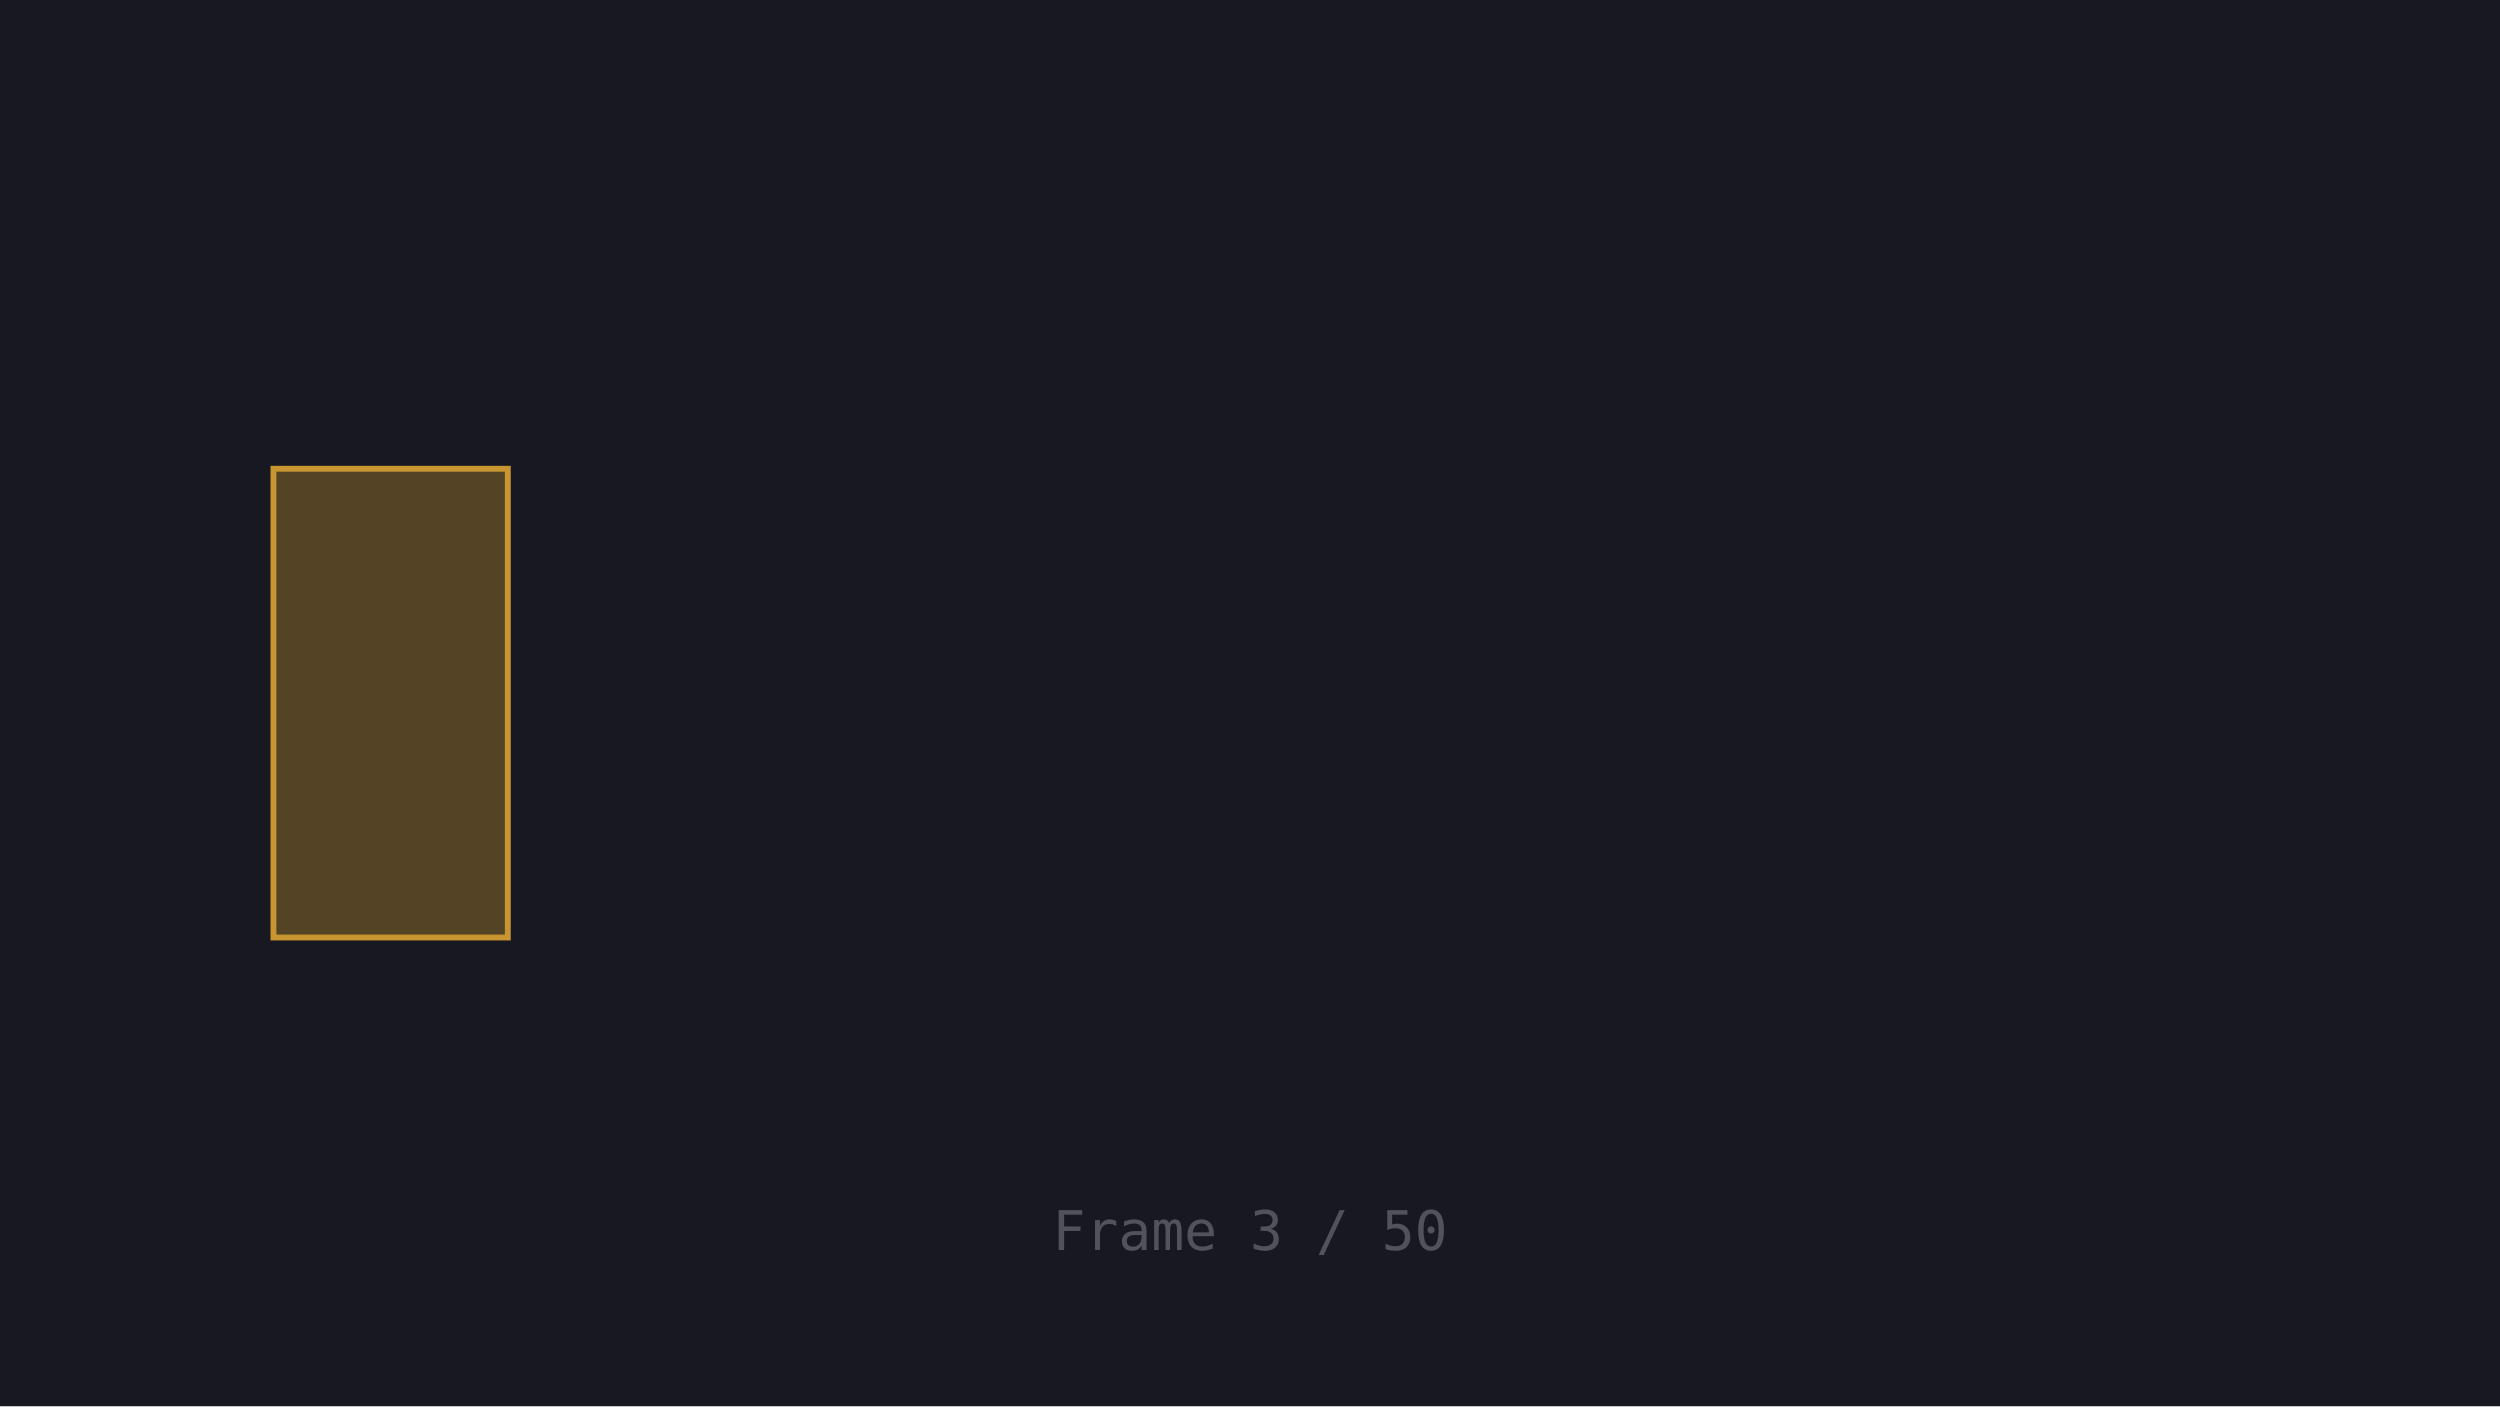
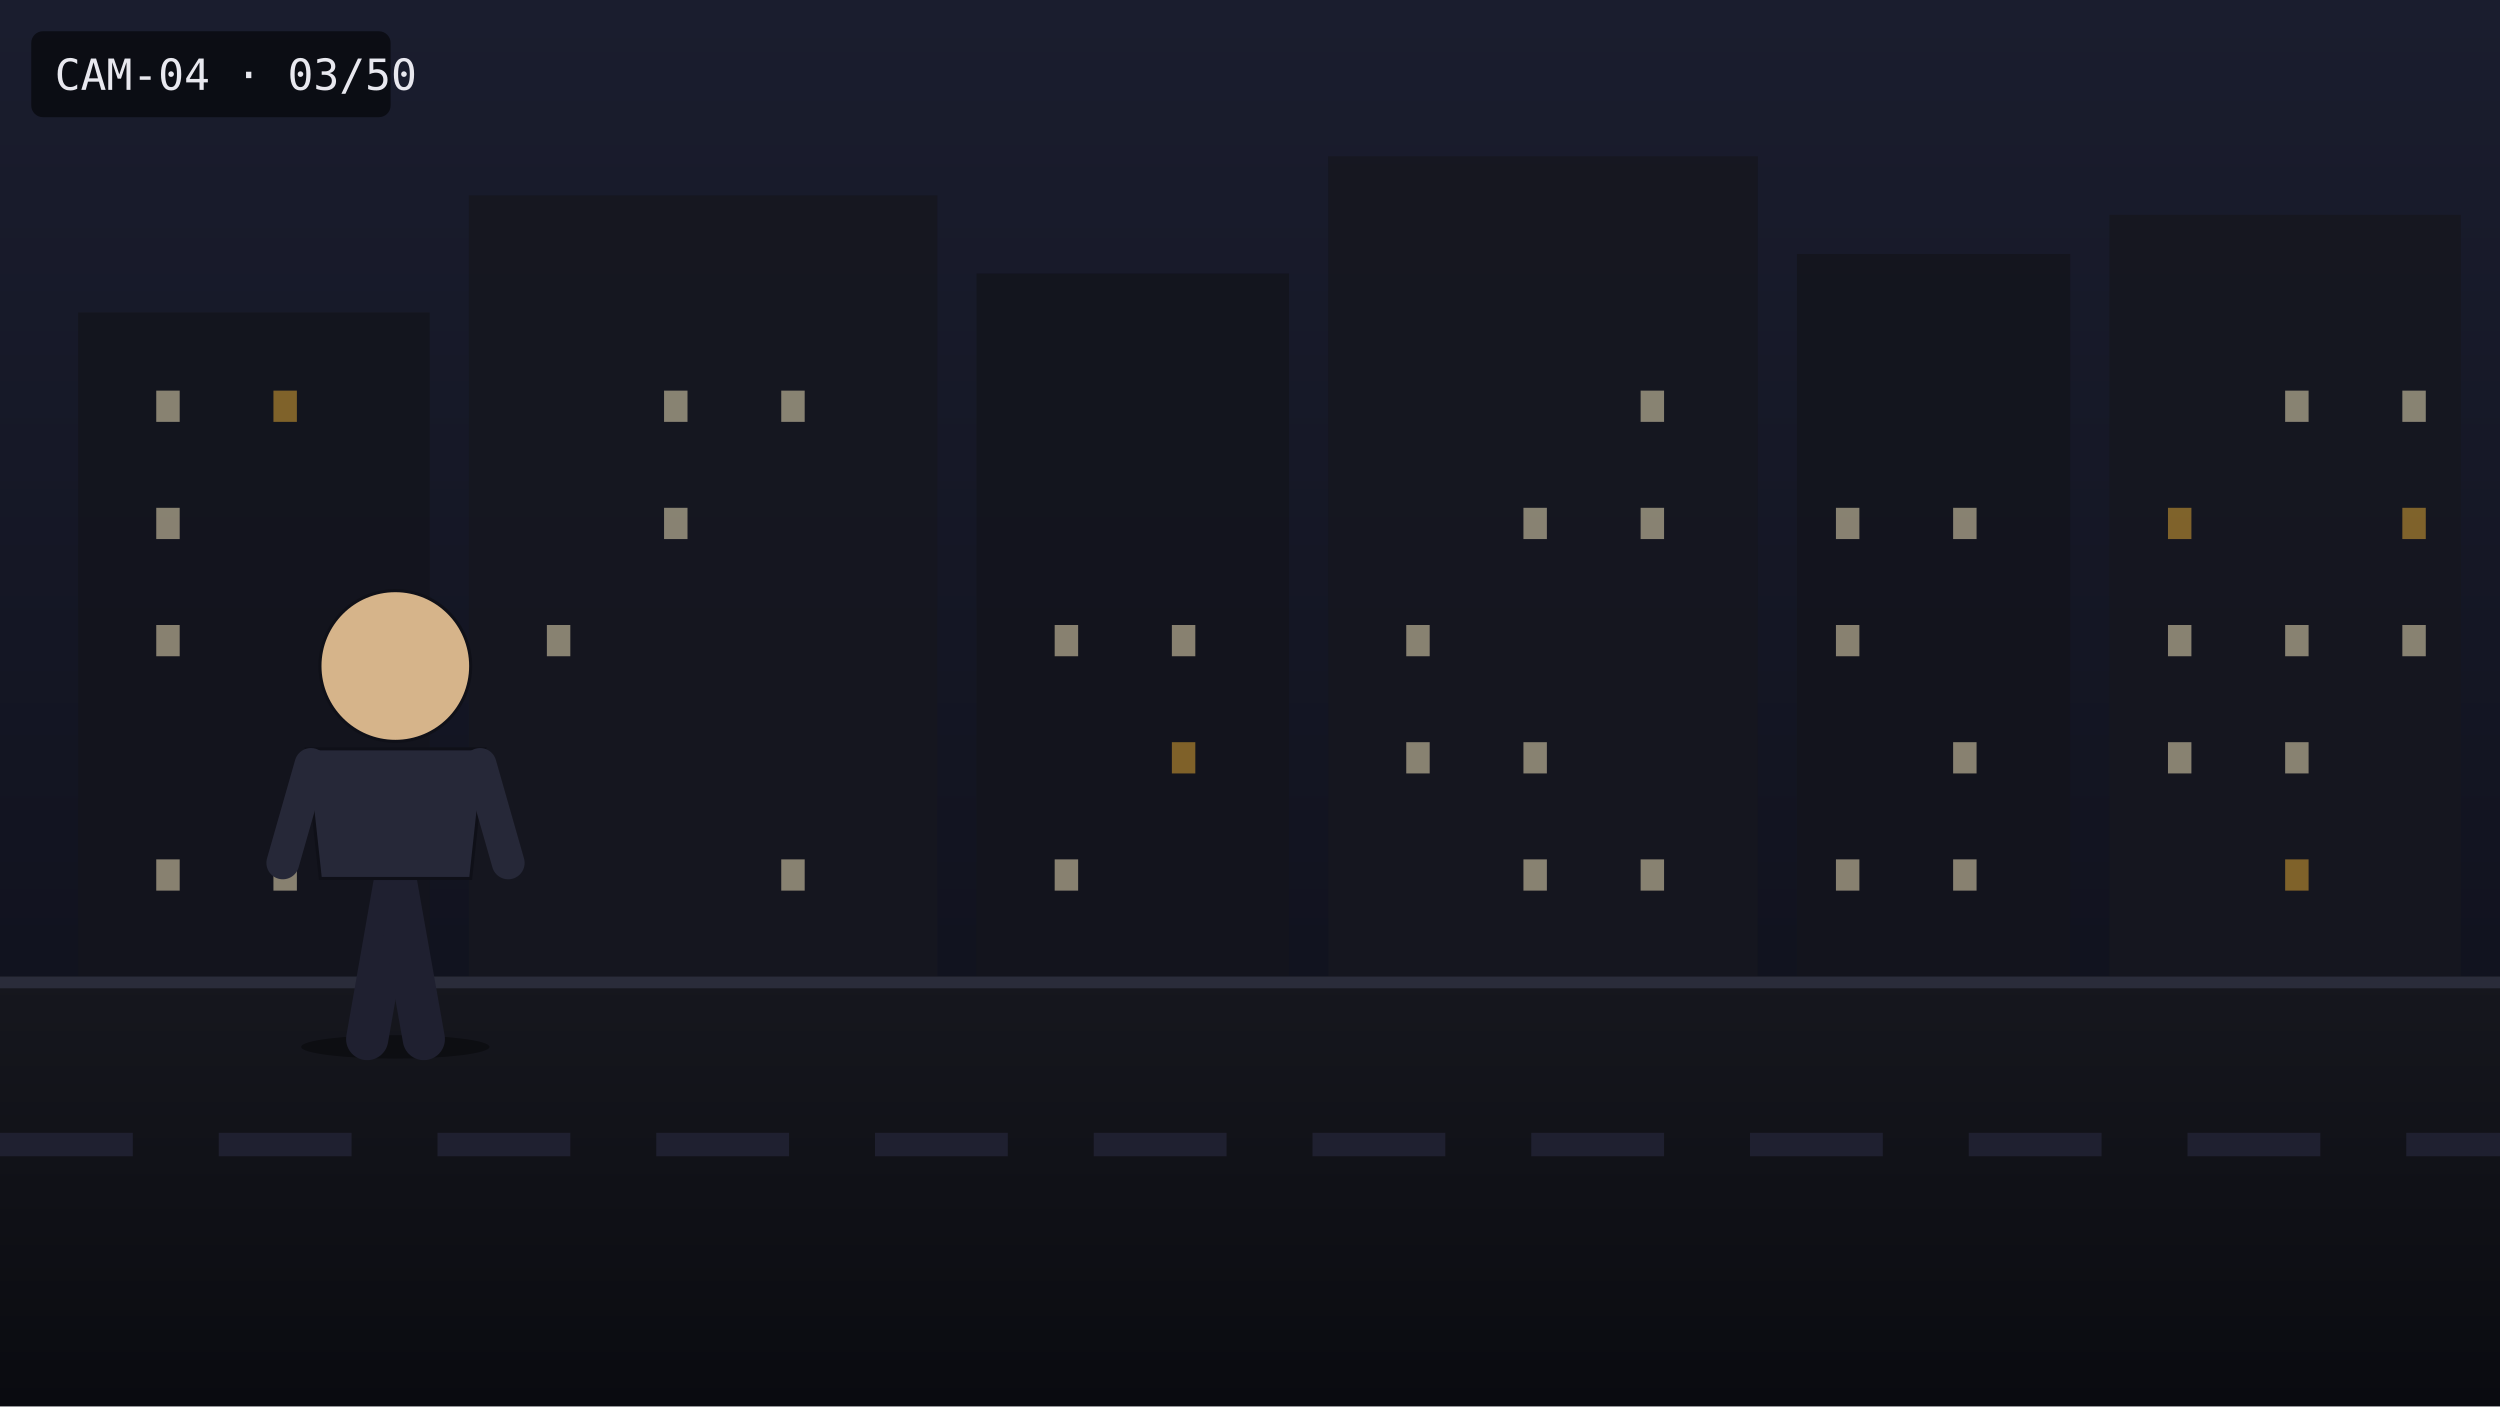
- <svg xmlns="http://www.w3.org/2000/svg" width="640" height="360" viewBox="0 0 640 360">
-   <rect width="640" height="360" fill="#181820" />
-   <rect x="70" y="120" width="60" height="120" fill="rgba(196,149,48,0.35)" stroke="#c89530" stroke-width="1.5" />
-   <text x="320" y="320" text-anchor="middle" font-family="monospace" font-size="14" fill="#52525b">Frame 3 / 50</text>
+ <svg xmlns="http://www.w3.org/2000/svg" width="640" height="360" viewBox="0 0 640 360" role="img" aria-label="Frame 3 / 50 — surveillance urbaine">
+   <defs>
+     <linearGradient id="sky" x1="0" y1="0" x2="0" y2="1">
+       <stop offset="0%" stop-color="#1a1d2e" />
+       <stop offset="100%" stop-color="#0d0e18" />
+     </linearGradient>
+     <linearGradient id="ground" x1="0" y1="0" x2="0" y2="1">
+       <stop offset="0%" stop-color="#16171e" />
+       <stop offset="100%" stop-color="#0a0b10" />
+     </linearGradient>
+   </defs>
+   <rect width="640" height="360" fill="url(#sky)" />
+   <g opacity="0.85">
+     <rect x="20" y="80" width="90" height="170" fill="#13141c" />
+     <rect x="120" y="50" width="120" height="200" fill="#15161f" />
+     <rect x="250" y="70" width="80" height="180" fill="#13141c" />
+     <rect x="340" y="40" width="110" height="210" fill="#15161f" />
+     <rect x="460" y="65" width="70" height="185" fill="#13141c" />
+     <rect x="540" y="55" width="90" height="195" fill="#15161f" />
+     <rect x="40" y="100" width="6" height="8" fill="#d6cba8" opacity="0.7" />
+     <rect x="40" y="130" width="6" height="8" fill="#d6cba8" opacity="0.7" />
+     <rect x="40" y="160" width="6" height="8" fill="#d6cba8" opacity="0.7" />
+     <rect x="40" y="220" width="6" height="8" fill="#d6cba8" opacity="0.7" />
+     <rect x="70" y="100" width="6" height="8" fill="#c89530" opacity="0.7" />
+     <rect x="70" y="220" width="6" height="8" fill="#d6cba8" opacity="0.7" />
+     <rect x="140" y="160" width="6" height="8" fill="#d6cba8" opacity="0.7" />
+     <rect x="170" y="100" width="6" height="8" fill="#d6cba8" opacity="0.7" />
+     <rect x="170" y="130" width="6" height="8" fill="#d6cba8" opacity="0.7" />
+     <rect x="200" y="100" width="6" height="8" fill="#d6cba8" opacity="0.7" />
+     <rect x="200" y="220" width="6" height="8" fill="#d6cba8" opacity="0.7" />
+     <rect x="270" y="160" width="6" height="8" fill="#d6cba8" opacity="0.7" />
+     <rect x="270" y="220" width="6" height="8" fill="#d6cba8" opacity="0.7" />
+     <rect x="300" y="160" width="6" height="8" fill="#d6cba8" opacity="0.7" />
+     <rect x="300" y="190" width="6" height="8" fill="#c89530" opacity="0.7" />
+     <rect x="360" y="160" width="6" height="8" fill="#d6cba8" opacity="0.7" />
+     <rect x="360" y="190" width="6" height="8" fill="#d6cba8" opacity="0.7" />
+     <rect x="390" y="130" width="6" height="8" fill="#d6cba8" opacity="0.7" />
+     <rect x="390" y="190" width="6" height="8" fill="#d6cba8" opacity="0.7" />
+     <rect x="390" y="220" width="6" height="8" fill="#d6cba8" opacity="0.7" />
+     <rect x="420" y="100" width="6" height="8" fill="#d6cba8" opacity="0.7" />
+     <rect x="420" y="130" width="6" height="8" fill="#d6cba8" opacity="0.7" />
+     <rect x="420" y="220" width="6" height="8" fill="#d6cba8" opacity="0.7" />
+     <rect x="470" y="130" width="6" height="8" fill="#d6cba8" opacity="0.7" />
+     <rect x="470" y="160" width="6" height="8" fill="#d6cba8" opacity="0.7" />
+     <rect x="470" y="220" width="6" height="8" fill="#d6cba8" opacity="0.7" />
+     <rect x="500" y="130" width="6" height="8" fill="#d6cba8" opacity="0.7" />
+     <rect x="500" y="190" width="6" height="8" fill="#d6cba8" opacity="0.7" />
+     <rect x="500" y="220" width="6" height="8" fill="#d6cba8" opacity="0.7" />
+     <rect x="555" y="130" width="6" height="8" fill="#c89530" opacity="0.7" />
+     <rect x="555" y="160" width="6" height="8" fill="#d6cba8" opacity="0.7" />
+     <rect x="555" y="190" width="6" height="8" fill="#d6cba8" opacity="0.7" />
+     <rect x="585" y="100" width="6" height="8" fill="#d6cba8" opacity="0.7" />
+     <rect x="585" y="160" width="6" height="8" fill="#d6cba8" opacity="0.7" />
+     <rect x="585" y="190" width="6" height="8" fill="#d6cba8" opacity="0.7" />
+     <rect x="585" y="220" width="6" height="8" fill="#c89530" opacity="0.7" />
+     <rect x="615" y="100" width="6" height="8" fill="#d6cba8" opacity="0.7" />
+     <rect x="615" y="130" width="6" height="8" fill="#c89530" opacity="0.7" />
+     <rect x="615" y="160" width="6" height="8" fill="#d6cba8" opacity="0.7" />
+   </g>
+   <rect x="0" y="250" width="640" height="110" fill="url(#ground)" />
+   <rect x="0" y="250" width="640" height="3" fill="#2a2c3a" />
+   <rect x="0" y="290" width="34" height="6" fill="#1f2030" />
+   <rect x="56" y="290" width="34" height="6" fill="#1f2030" />
+   <rect x="112" y="290" width="34" height="6" fill="#1f2030" />
+   <rect x="168" y="290" width="34" height="6" fill="#1f2030" />
+   <rect x="224" y="290" width="34" height="6" fill="#1f2030" />
+   <rect x="280" y="290" width="34" height="6" fill="#1f2030" />
+   <rect x="336" y="290" width="34" height="6" fill="#1f2030" />
+   <rect x="392" y="290" width="34" height="6" fill="#1f2030" />
+   <rect x="448" y="290" width="34" height="6" fill="#1f2030" />
+   <rect x="504" y="290" width="34" height="6" fill="#1f2030" />
+   <rect x="560" y="290" width="34" height="6" fill="#1f2030" />
+   <rect x="616" y="290" width="34" height="6" fill="#1f2030" />
+   <g aria-label="person-1">
+     <ellipse cx="101.2" cy="268.0" rx="24.1" ry="3" fill="rgba(0,0,0,0.35)" />
+     <line x1="101.2" y1="224.9" x2="94.0" y2="266.0" stroke="#1f2030" stroke-width="10.8" stroke-linecap="round" />
+     <line x1="101.2" y1="224.9" x2="108.5" y2="266.0" stroke="#1f2030" stroke-width="10.8" stroke-linecap="round" />
+     <path d="M 82.0 224.9                L 78.4 191.7                L 124.1 191.7                L 120.5 224.9 Z" fill="#262838" stroke="#0f1018" stroke-width="0.8" />
+     <line x1="79.6" y1="195.7" x2="72.4" y2="220.9" stroke="#262838" stroke-width="8.4" stroke-linecap="round" />
+     <line x1="122.9" y1="195.7" x2="130.1" y2="220.9" stroke="#262838" stroke-width="8.4" stroke-linecap="round" />
+     <circle cx="101.2" cy="170.5" r="19.3" fill="#d6b48a" stroke="#0f1018" stroke-width="0.8" />
+   </g>
+   <g>
+     <rect x="8" y="8" width="92" height="22" rx="3" fill="rgba(0,0,0,0.55)" />
+     <text x="14" y="23" font-family="monospace" font-size="11" fill="#e8e8ef">CAM-04 · 03/50</text>
+   </g>
</svg>
